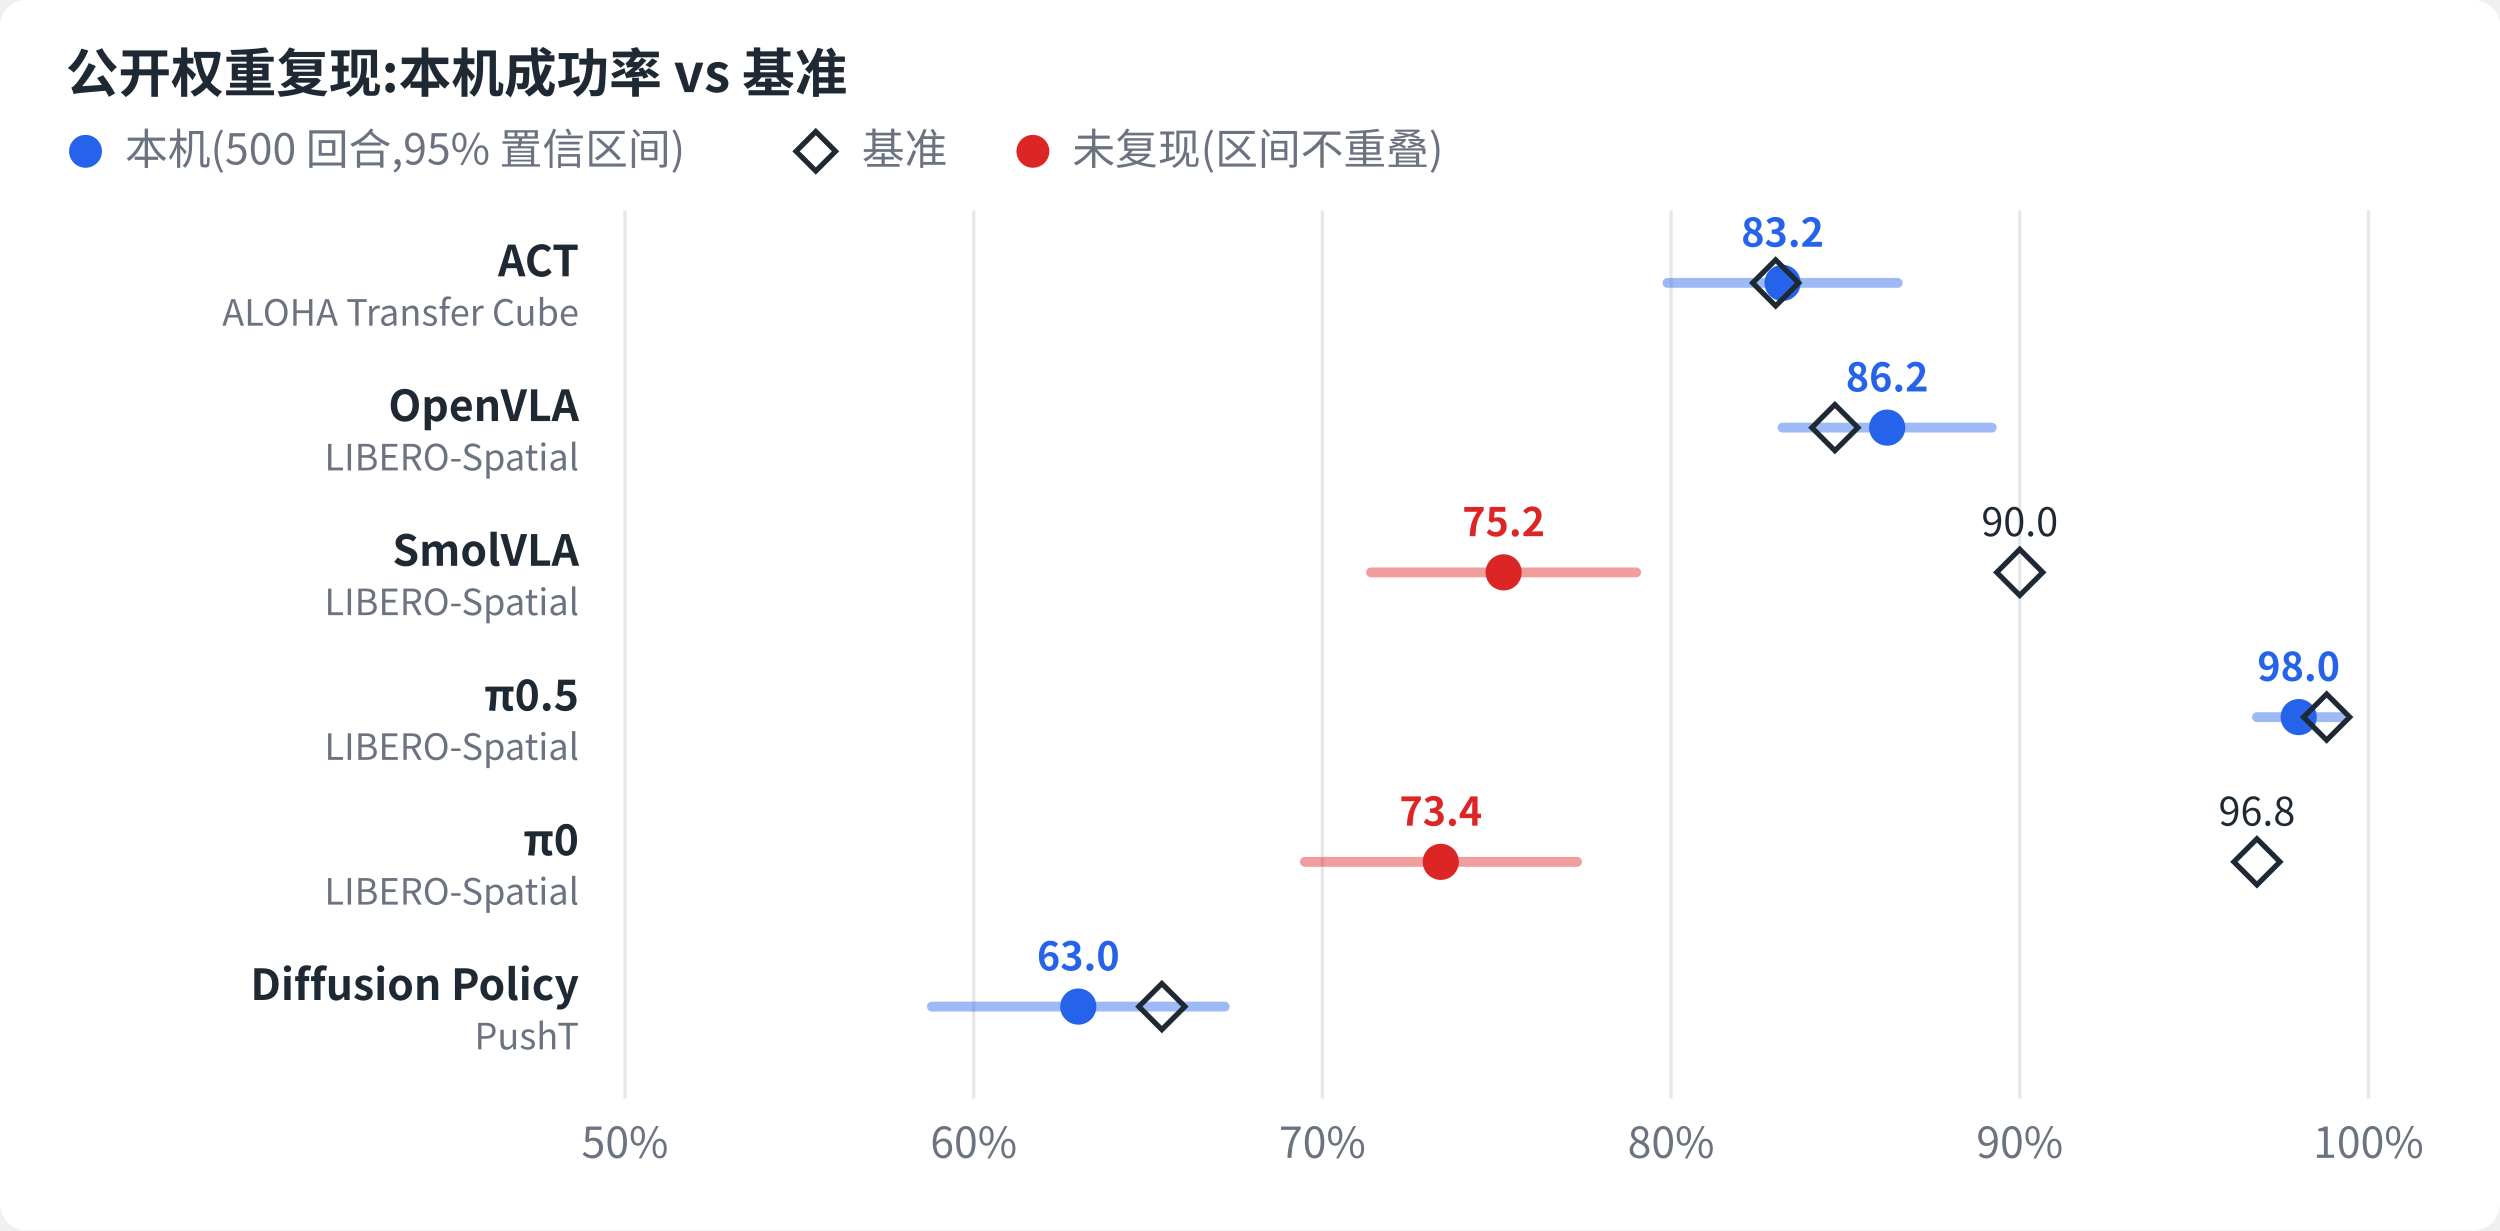
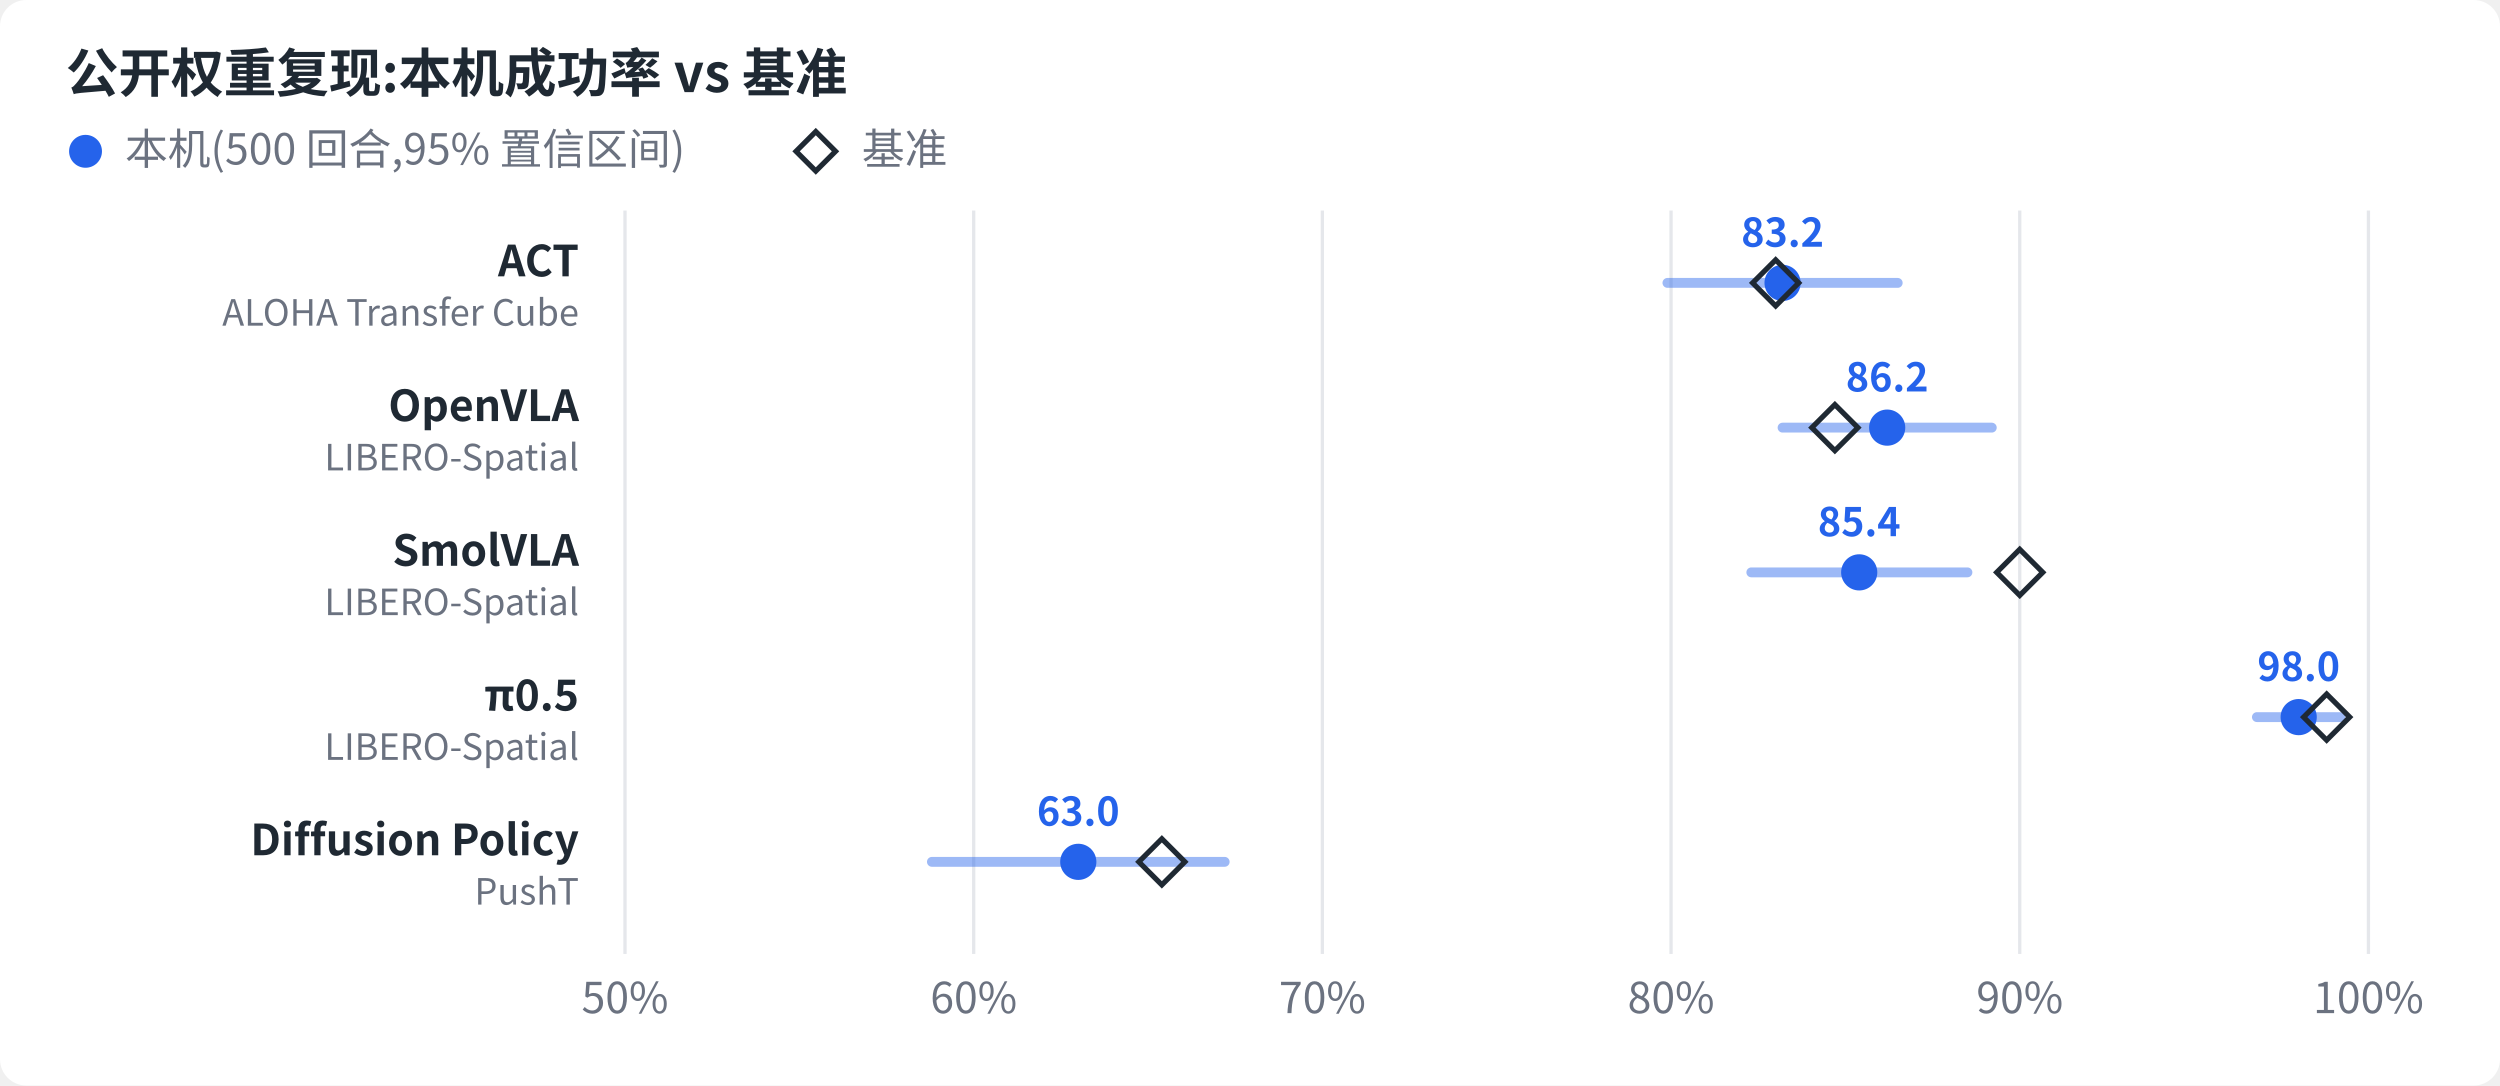
- <svg xmlns="http://www.w3.org/2000/svg" viewBox="0 0 760 374" width="760" height="374" font-family="-apple-system,'Segoe UI','PingFang SC','Microsoft YaHei','Noto Sans CJK SC',sans-serif" font-size="13" fill="#1f2933">
-   <rect width="760" height="374" rx="8" fill="#ffffff" />
+ <svg xmlns="http://www.w3.org/2000/svg" viewBox="0 0 760 330" width="760" height="330" font-family="-apple-system,'Segoe UI','PingFang SC','Microsoft YaHei','Noto Sans CJK SC',sans-serif" font-size="13" fill="#1f2933">
+   <rect width="760" height="330" rx="8" fill="#ffffff" />
  <text x="20" y="28" font-size="16" font-weight="600">公开权重复现:本机成功率 vs 基准</text>
  <circle cx="26" cy="46" r="5" fill="#2563eb" />
  <text x="38" y="50" fill="#6b7280">本机(500 回合,95% 置信区间)</text>
  <path d="M248 40 l6 6 l-6 6 l-6 -6 z" fill="none" stroke="#1f2933" stroke-width="1.6" />
  <text x="262" y="50" fill="#6b7280">基准</text>
-   <circle cx="314" cy="46" r="5" fill="#dc2626" />
-   <text x="326" y="50" fill="#6b7280">未复现(区间不重叠)</text>
-   <line x1="190.0" y1="64" x2="190.0" y2="334" stroke="#e5e7eb" />
-   <text x="190.0" y="352" text-anchor="middle" fill="#6b7280">50%</text>
-   <line x1="296.0" y1="64" x2="296.0" y2="334" stroke="#e5e7eb" />
-   <text x="296.0" y="352" text-anchor="middle" fill="#6b7280">60%</text>
-   <line x1="402.0" y1="64" x2="402.0" y2="334" stroke="#e5e7eb" />
-   <text x="402.0" y="352" text-anchor="middle" fill="#6b7280">70%</text>
-   <line x1="508.0" y1="64" x2="508.0" y2="334" stroke="#e5e7eb" />
-   <text x="508.0" y="352" text-anchor="middle" fill="#6b7280">80%</text>
-   <line x1="614.0" y1="64" x2="614.0" y2="334" stroke="#e5e7eb" />
-   <text x="614.0" y="352" text-anchor="middle" fill="#6b7280">90%</text>
-   <line x1="720.0" y1="64" x2="720.0" y2="334" stroke="#e5e7eb" />
-   <text x="720.0" y="352" text-anchor="middle" fill="#6b7280">100%</text>
+   <line x1="190.0" y1="64" x2="190.0" y2="290" stroke="#e5e7eb" />
+   <text x="190.0" y="308" text-anchor="middle" fill="#6b7280">50%</text>
+   <line x1="296.0" y1="64" x2="296.0" y2="290" stroke="#e5e7eb" />
+   <text x="296.0" y="308" text-anchor="middle" fill="#6b7280">60%</text>
+   <line x1="402.0" y1="64" x2="402.0" y2="290" stroke="#e5e7eb" />
+   <text x="402.0" y="308" text-anchor="middle" fill="#6b7280">70%</text>
+   <line x1="508.0" y1="64" x2="508.0" y2="290" stroke="#e5e7eb" />
+   <text x="508.0" y="308" text-anchor="middle" fill="#6b7280">80%</text>
+   <line x1="614.0" y1="64" x2="614.0" y2="290" stroke="#e5e7eb" />
+   <text x="614.0" y="308" text-anchor="middle" fill="#6b7280">90%</text>
+   <line x1="720.0" y1="64" x2="720.0" y2="290" stroke="#e5e7eb" />
+   <text x="720.0" y="308" text-anchor="middle" fill="#6b7280">100%</text>
  <text x="176" y="84.0" text-anchor="end" font-weight="600">ACT</text>
  <text x="176" y="99.0" text-anchor="end" font-size="11" fill="#6b7280">ALOHA Transfer Cube</text>
  <line x1="506.9" y1="86.0" x2="576.9" y2="86.0" stroke="#2563eb" stroke-width="3" stroke-linecap="round" opacity="0.45" />
  <circle cx="541.9" cy="86.0" r="5.5" fill="#2563eb" />
  <path d="M539.8 79.0 l7 7 l-7 7 l-7 -7 z" fill="none" stroke="#1f2933" stroke-width="1.6" />
  <text x="541.9" y="75.0" text-anchor="middle" font-size="12" fill="#2563eb" font-weight="600">83.2</text>
  <text x="176" y="128.0" text-anchor="end" font-weight="600">OpenVLA</text>
  <text x="176" y="143.0" text-anchor="end" font-size="11" fill="#6b7280">LIBERO-Spatial</text>
  <line x1="541.9" y1="130.0" x2="605.5" y2="130.0" stroke="#2563eb" stroke-width="3" stroke-linecap="round" opacity="0.45" />
  <circle cx="573.7" cy="130.0" r="5.5" fill="#2563eb" />
  <path d="M557.8 123.0 l7 7 l-7 7 l-7 -7 z" fill="none" stroke="#1f2933" stroke-width="1.6" />
  <text x="573.7" y="119.0" text-anchor="middle" font-size="12" fill="#2563eb" font-weight="600">86.2</text>
  <text x="176" y="172.0" text-anchor="end" font-weight="600">SmolVLA</text>
  <text x="176" y="187.0" text-anchor="end" font-size="11" fill="#6b7280">LIBERO-Spatial</text>
-   <line x1="416.8" y1="174.0" x2="497.4" y2="174.0" stroke="#dc2626" stroke-width="3" stroke-linecap="round" opacity="0.45" />
-   <circle cx="457.1" cy="174.0" r="5.5" fill="#dc2626" />
+   <line x1="532.4" y1="174.0" x2="598.1" y2="174.0" stroke="#2563eb" stroke-width="3" stroke-linecap="round" opacity="0.45" />
+   <circle cx="565.2" cy="174.0" r="5.5" fill="#2563eb" />
  <path d="M614.0 167.0 l7 7 l-7 7 l-7 -7 z" fill="none" stroke="#1f2933" stroke-width="1.6" />
-   <text x="457.1" y="163.0" text-anchor="middle" font-size="12" fill="#dc2626" font-weight="600">75.2</text>
-   <text x="614.0" y="163.0" text-anchor="middle" font-size="12">90.0</text>
+   <text x="565.2" y="163.0" text-anchor="middle" font-size="12" fill="#2563eb" font-weight="600">85.4</text>
  <text x="176" y="216.0" text-anchor="end" font-weight="600">π0.5</text>
  <text x="176" y="231.0" text-anchor="end" font-size="11" fill="#6b7280">LIBERO-Spatial</text>
  <line x1="686.1" y1="218.0" x2="711.5" y2="218.0" stroke="#2563eb" stroke-width="3" stroke-linecap="round" opacity="0.45" />
  <circle cx="698.8" cy="218.0" r="5.5" fill="#2563eb" />
  <path d="M707.3 211.0 l7 7 l-7 7 l-7 -7 z" fill="none" stroke="#1f2933" stroke-width="1.6" />
  <text x="698.8" y="207.0" text-anchor="middle" font-size="12" fill="#2563eb" font-weight="600">98.0</text>
-   <text x="176" y="260.0" text-anchor="end" font-weight="600">π0</text>
-   <text x="176" y="275.0" text-anchor="end" font-size="11" fill="#6b7280">LIBERO-Spatial</text>
-   <line x1="396.7" y1="262.0" x2="479.4" y2="262.0" stroke="#dc2626" stroke-width="3" stroke-linecap="round" opacity="0.45" />
-   <circle cx="438.0" cy="262.0" r="5.5" fill="#dc2626" />
-   <path d="M686.1 255.0 l7 7 l-7 7 l-7 -7 z" fill="none" stroke="#1f2933" stroke-width="1.6" />
-   <text x="438.0" y="251.0" text-anchor="middle" font-size="12" fill="#dc2626" font-weight="600">73.4</text>
-   <text x="686.1" y="251.0" text-anchor="middle" font-size="12">96.8</text>
-   <text x="176" y="304.0" text-anchor="end" font-weight="600">Diffusion Policy</text>
-   <text x="176" y="319.0" text-anchor="end" font-size="11" fill="#6b7280">PushT</text>
-   <line x1="283.3" y1="306.0" x2="372.3" y2="306.0" stroke="#2563eb" stroke-width="3" stroke-linecap="round" opacity="0.45" />
-   <circle cx="327.8" cy="306.0" r="5.5" fill="#2563eb" />
-   <path d="M353.2 299.0 l7 7 l-7 7 l-7 -7 z" fill="none" stroke="#1f2933" stroke-width="1.6" />
-   <text x="327.8" y="295.0" text-anchor="middle" font-size="12" fill="#2563eb" font-weight="600">63.0</text>
+   <text x="176" y="260.0" text-anchor="end" font-weight="600">Diffusion Policy</text>
+   <text x="176" y="275.0" text-anchor="end" font-size="11" fill="#6b7280">PushT</text>
+   <line x1="283.3" y1="262.0" x2="372.3" y2="262.0" stroke="#2563eb" stroke-width="3" stroke-linecap="round" opacity="0.45" />
+   <circle cx="327.8" cy="262.0" r="5.5" fill="#2563eb" />
+   <path d="M353.2 255.0 l7 7 l-7 7 l-7 -7 z" fill="none" stroke="#1f2933" stroke-width="1.6" />
+   <text x="327.8" y="251.0" text-anchor="middle" font-size="12" fill="#2563eb" font-weight="600">63.0</text>
</svg>
